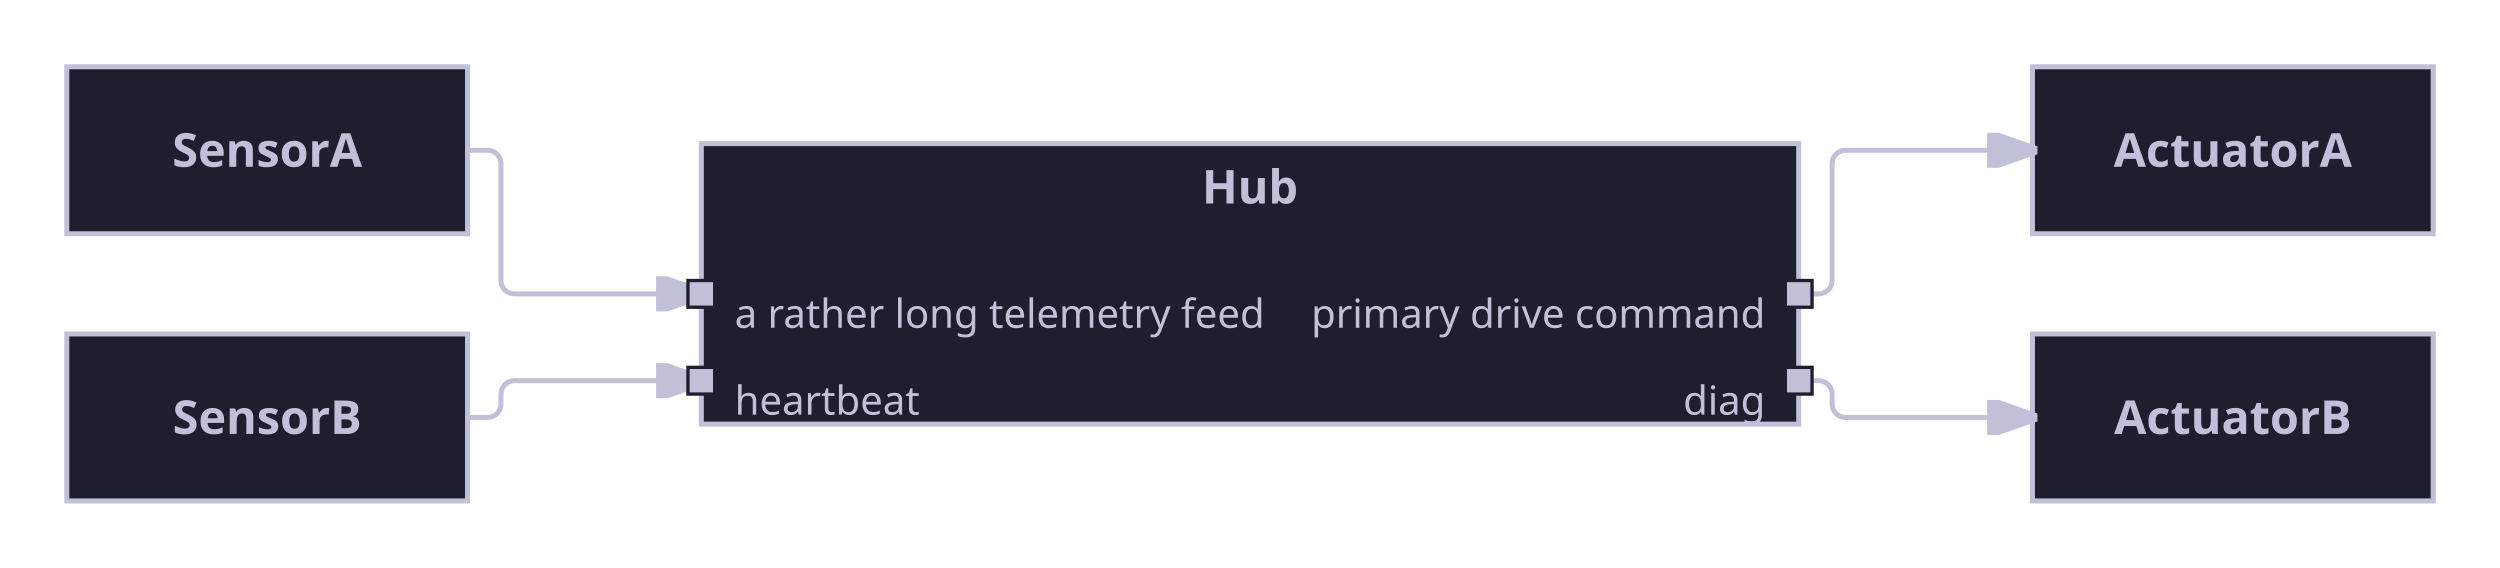
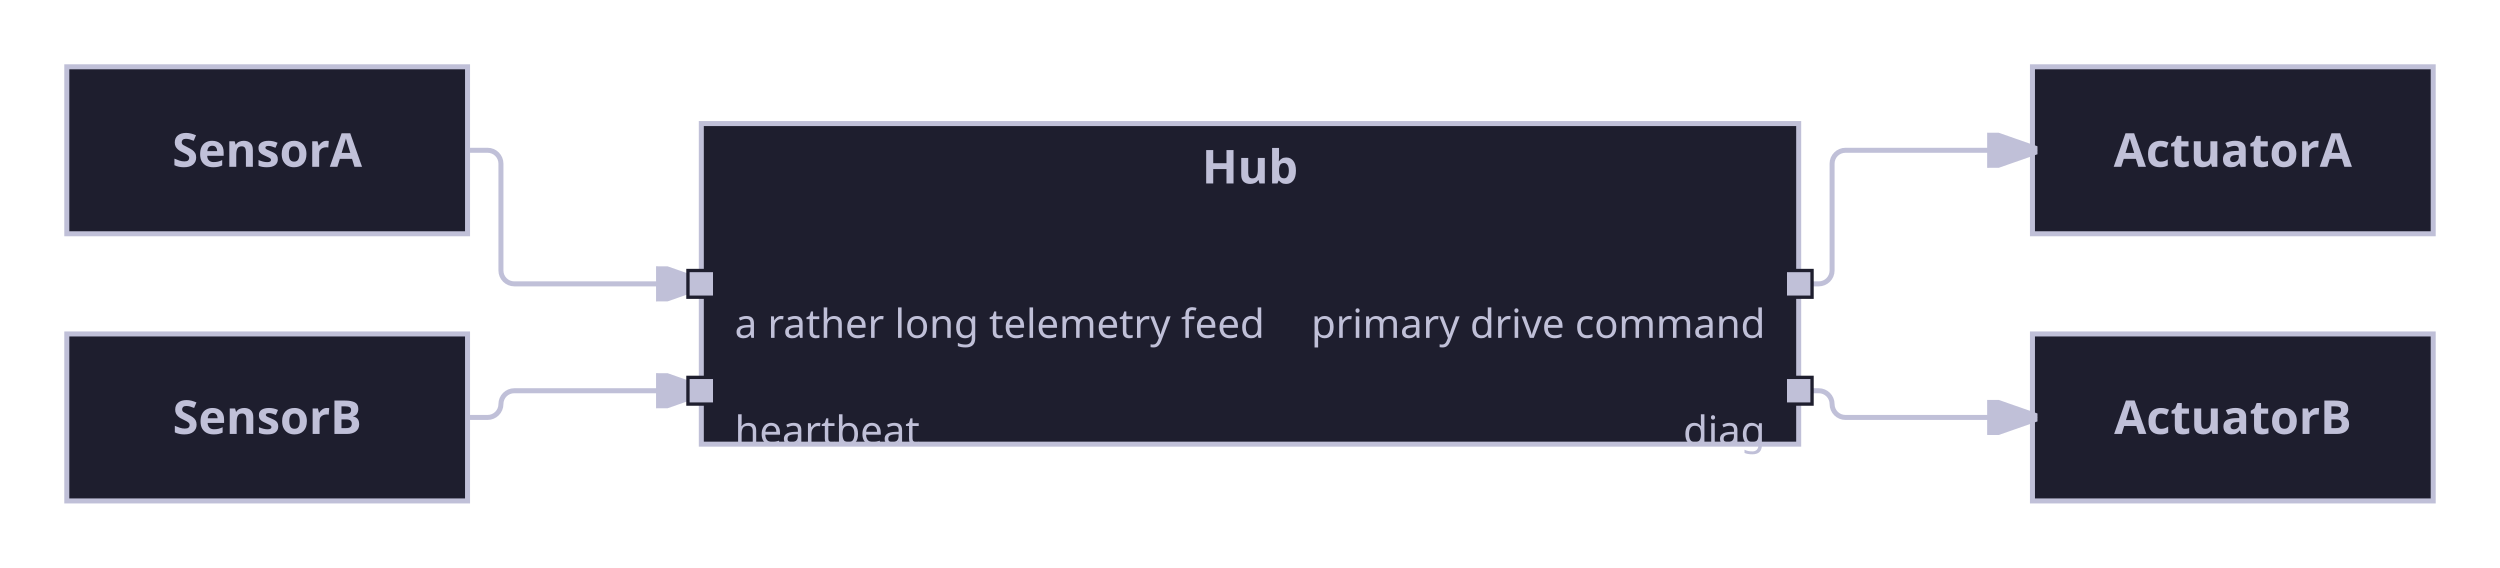
<svg xmlns="http://www.w3.org/2000/svg" width="748.60" height="170.00" viewBox="0 0 748.60 170.00">
  <defs>
    <marker id="line-end-open-chevron" markerWidth="10" markerHeight="7" refX="9" refY="3.5" orient="auto">
      <polyline points="0 0, 10 3.5, 0 7" fill="none" stroke="#C0C0D8" stroke-width="1.50" />
    </marker>
    <marker id="line-end-hollow-triangle" markerWidth="10" markerHeight="7" refX="9" refY="3.5" orient="auto">
      <polygon points="0 0, 10 3.5, 0 7" fill="#1E1E2E" stroke="#C0C0D8" stroke-width="1.50" />
    </marker>
    <marker id="line-end-filled-arrow" markerWidth="10" markerHeight="7" refX="9" refY="3.5" orient="auto">
      <polygon points="0 0, 10 3.5, 0 7" fill="#C0C0D8" stroke="#C0C0D8" stroke-width="1.50" />
    </marker>
    <marker id="line-end-hollow-triangle-crossbar" markerWidth="10" markerHeight="7" refX="9" refY="3.5" orient="auto">
      <polygon points="0 0, 10 3.5, 0 7" fill="#1E1E2E" stroke="#C0C0D8" stroke-width="1.50" />
      <line x1="7" y1="0" x2="7" y2="7" stroke="#C0C0D8" stroke-width="1.50" />
    </marker>
    <marker id="line-end-hollow-diamond" markerWidth="14" markerHeight="8" refX="13" refY="4" orient="auto">
      <polygon points="1 4, 7 0, 13 4, 7 8" fill="#1E1E2E" stroke="#C0C0D8" stroke-width="1.50" />
    </marker>
    <marker id="line-end-filled-diamond" markerWidth="14" markerHeight="8" refX="13" refY="4" orient="auto">
      <polygon points="1 4, 7 0, 13 4, 7 8" fill="#C0C0D8" stroke="#C0C0D8" stroke-width="1.50" />
    </marker>
    <marker id="line-end-circle" markerWidth="10" markerHeight="10" refX="9" refY="5" orient="auto">
      <circle cx="5" cy="5" r="4" fill="#1E1E2E" stroke="#C0C0D8" stroke-width="1.50" />
    </marker>
    <marker id="line-end-bar" markerWidth="4" markerHeight="12" refX="2" refY="6" orient="auto">
      <line x1="2" y1="0" x2="2" y2="12" stroke="#C0C0D8" stroke-width="1.50" />
    </marker>
    <filter id="label-bg" x="-0.05" y="-0.05" width="1.1" height="1.1">
      <feFlood flood-color="#1E1E2E" />
      <feComposite in="SourceGraphic" operator="over" />
    </filter>
  </defs>
  <rect x="20.00" y="20.00" width="120.00" height="50.00" fill="#1E1E2E" stroke="#C0C0D8" stroke-width="1.50" />
  <text x="80.00" y="45.00" font-family="Noto Sans, sans-serif" font-size="14.00" font-weight="bold" fill="#C0C0D8" text-anchor="middle" dominant-baseline="middle">SensorA</text>
  <rect x="20.00" y="100.00" width="120.00" height="50.00" fill="#1E1E2E" stroke="#C0C0D8" stroke-width="1.50" />
  <text x="80.00" y="125.00" font-family="Noto Sans, sans-serif" font-size="14.00" font-weight="bold" fill="#C0C0D8" text-anchor="middle" dominant-baseline="middle">SensorB</text>
-   <rect x="210.00" y="43.00" width="328.60" height="84.00" fill="#1E1E2E" stroke="#C0C0D8" stroke-width="1.50" />
-   <text x="374.30" y="56.00" font-family="Noto Sans, sans-serif" font-size="14.00" font-weight="bold" fill="#C0C0D8" text-anchor="middle" dominant-baseline="middle">Hub</text>
+   <rect x="210.00" y="37.00" width="328.60" height="96.00" fill="#1E1E2E" stroke="#C0C0D8" stroke-width="1.50" />
+   <text x="374.30" y="50.00" font-family="Noto Sans, sans-serif" font-size="14.00" font-weight="bold" fill="#C0C0D8" text-anchor="middle" dominant-baseline="middle">Hub</text>
  <rect x="608.60" y="20.00" width="120.00" height="50.00" fill="#1E1E2E" stroke="#C0C0D8" stroke-width="1.50" />
  <text x="668.60" y="45.00" font-family="Noto Sans, sans-serif" font-size="14.00" font-weight="bold" fill="#C0C0D8" text-anchor="middle" dominant-baseline="middle">ActuatorA</text>
  <rect x="608.60" y="100.00" width="120.00" height="50.00" fill="#1E1E2E" stroke="#C0C0D8" stroke-width="1.50" />
  <text x="668.60" y="125.00" font-family="Noto Sans, sans-serif" font-size="14.00" font-weight="bold" fill="#C0C0D8" text-anchor="middle" dominant-baseline="middle">ActuatorB</text>
-   <path d="M 140.00 45.00 L 146.00 45.00 A 4.00 4.00 0 0 1 150.00 49.00 L 150.00 84.00 A 4.00 4.00 0 0 0 154.00 88.00 L 210.00 88.00" fill="none" stroke="#C0C0D8" stroke-width="1.50" marker-end="url(#line-end-filled-arrow)" />
-   <rect x="206.00" y="84.00" width="8.00" height="8.00" fill="#C0C0D8" stroke="#1E1E2E" stroke-width="1.00" />
-   <text x="220.00" y="94.00" font-family="Noto Sans, sans-serif" font-size="12.00" fill="#C0C0D8" text-anchor="start" dominant-baseline="middle">a rather long telemetry feed</text>
-   <path d="M 140.00 125.00 L 146.00 125.00 A 4.00 4.00 0 0 0 150.00 121.00 L 150.00 118.00 A 4.00 4.00 0 0 1 154.00 114.00 L 210.00 114.00" fill="none" stroke="#C0C0D8" stroke-width="1.50" marker-end="url(#line-end-filled-arrow)" />
-   <rect x="206.00" y="110.00" width="8.00" height="8.00" fill="#C0C0D8" stroke="#1E1E2E" stroke-width="1.00" />
-   <text x="220.00" y="120.00" font-family="Noto Sans, sans-serif" font-size="12.00" fill="#C0C0D8" text-anchor="start" dominant-baseline="middle">heartbeat</text>
-   <path d="M 538.60 88.00 L 544.60 88.00 A 4.00 4.00 0 0 0 548.60 84.00 L 548.60 49.00 A 4.00 4.00 0 0 1 552.60 45.00 L 608.60 45.00" fill="none" stroke="#C0C0D8" stroke-width="1.50" marker-end="url(#line-end-filled-arrow)" />
-   <rect x="534.60" y="84.00" width="8.00" height="8.00" fill="#C0C0D8" stroke="#1E1E2E" stroke-width="1.00" />
-   <text x="528.60" y="94.00" font-family="Noto Sans, sans-serif" font-size="12.00" fill="#C0C0D8" text-anchor="end" dominant-baseline="middle">primary drive command</text>
-   <path d="M 538.60 114.00 L 544.60 114.00 A 4.00 4.00 0 0 1 548.60 118.00 L 548.60 121.00 A 4.00 4.00 0 0 0 552.60 125.00 L 608.60 125.00" fill="none" stroke="#C0C0D8" stroke-width="1.50" marker-end="url(#line-end-filled-arrow)" />
-   <rect x="534.60" y="110.00" width="8.00" height="8.00" fill="#C0C0D8" stroke="#1E1E2E" stroke-width="1.00" />
-   <text x="528.60" y="120.00" font-family="Noto Sans, sans-serif" font-size="12.00" fill="#C0C0D8" text-anchor="end" dominant-baseline="middle">diag</text>
+   <path d="M 140.00 45.00 L 146.00 45.00 A 4.00 4.00 0 0 1 150.00 49.00 L 150.00 81.00 A 4.00 4.00 0 0 0 154.00 85.00 L 210.00 85.00" fill="none" stroke="#C0C0D8" stroke-width="1.50" marker-end="url(#line-end-filled-arrow)" />
+   <rect x="206.00" y="81.00" width="8.00" height="8.00" fill="#C0C0D8" stroke="#1E1E2E" stroke-width="1.00" />
+   <text x="220.00" y="97.00" font-family="Noto Sans, sans-serif" font-size="12.00" fill="#C0C0D8" text-anchor="start" dominant-baseline="middle">a rather long telemetry feed</text>
+   <path d="M 140.00 125.00 L 146.00 125.00 A 4.00 4.00 0 0 0 150.00 121.00 L 150.00 121.00 A 4.00 4.00 0 0 1 154.00 117.00 L 210.00 117.00" fill="none" stroke="#C0C0D8" stroke-width="1.50" marker-end="url(#line-end-filled-arrow)" />
+   <rect x="206.00" y="113.00" width="8.00" height="8.00" fill="#C0C0D8" stroke="#1E1E2E" stroke-width="1.00" />
+   <text x="220.00" y="129.00" font-family="Noto Sans, sans-serif" font-size="12.00" fill="#C0C0D8" text-anchor="start" dominant-baseline="middle">heartbeat</text>
+   <path d="M 538.60 85.00 L 544.60 85.00 A 4.00 4.00 0 0 0 548.60 81.00 L 548.60 49.00 A 4.00 4.00 0 0 1 552.60 45.00 L 608.60 45.00" fill="none" stroke="#C0C0D8" stroke-width="1.50" marker-end="url(#line-end-filled-arrow)" />
+   <rect x="534.60" y="81.00" width="8.00" height="8.00" fill="#C0C0D8" stroke="#1E1E2E" stroke-width="1.00" />
+   <text x="528.60" y="97.00" font-family="Noto Sans, sans-serif" font-size="12.00" fill="#C0C0D8" text-anchor="end" dominant-baseline="middle">primary drive command</text>
+   <path d="M 538.60 117.00 L 544.60 117.00 A 4.00 4.00 0 0 1 548.60 121.00 L 548.60 121.00 A 4.00 4.00 0 0 0 552.60 125.00 L 608.60 125.00" fill="none" stroke="#C0C0D8" stroke-width="1.50" marker-end="url(#line-end-filled-arrow)" />
+   <rect x="534.60" y="113.00" width="8.00" height="8.00" fill="#C0C0D8" stroke="#1E1E2E" stroke-width="1.00" />
+   <text x="528.60" y="129.00" font-family="Noto Sans, sans-serif" font-size="12.00" fill="#C0C0D8" text-anchor="end" dominant-baseline="middle">diag</text>
</svg>
